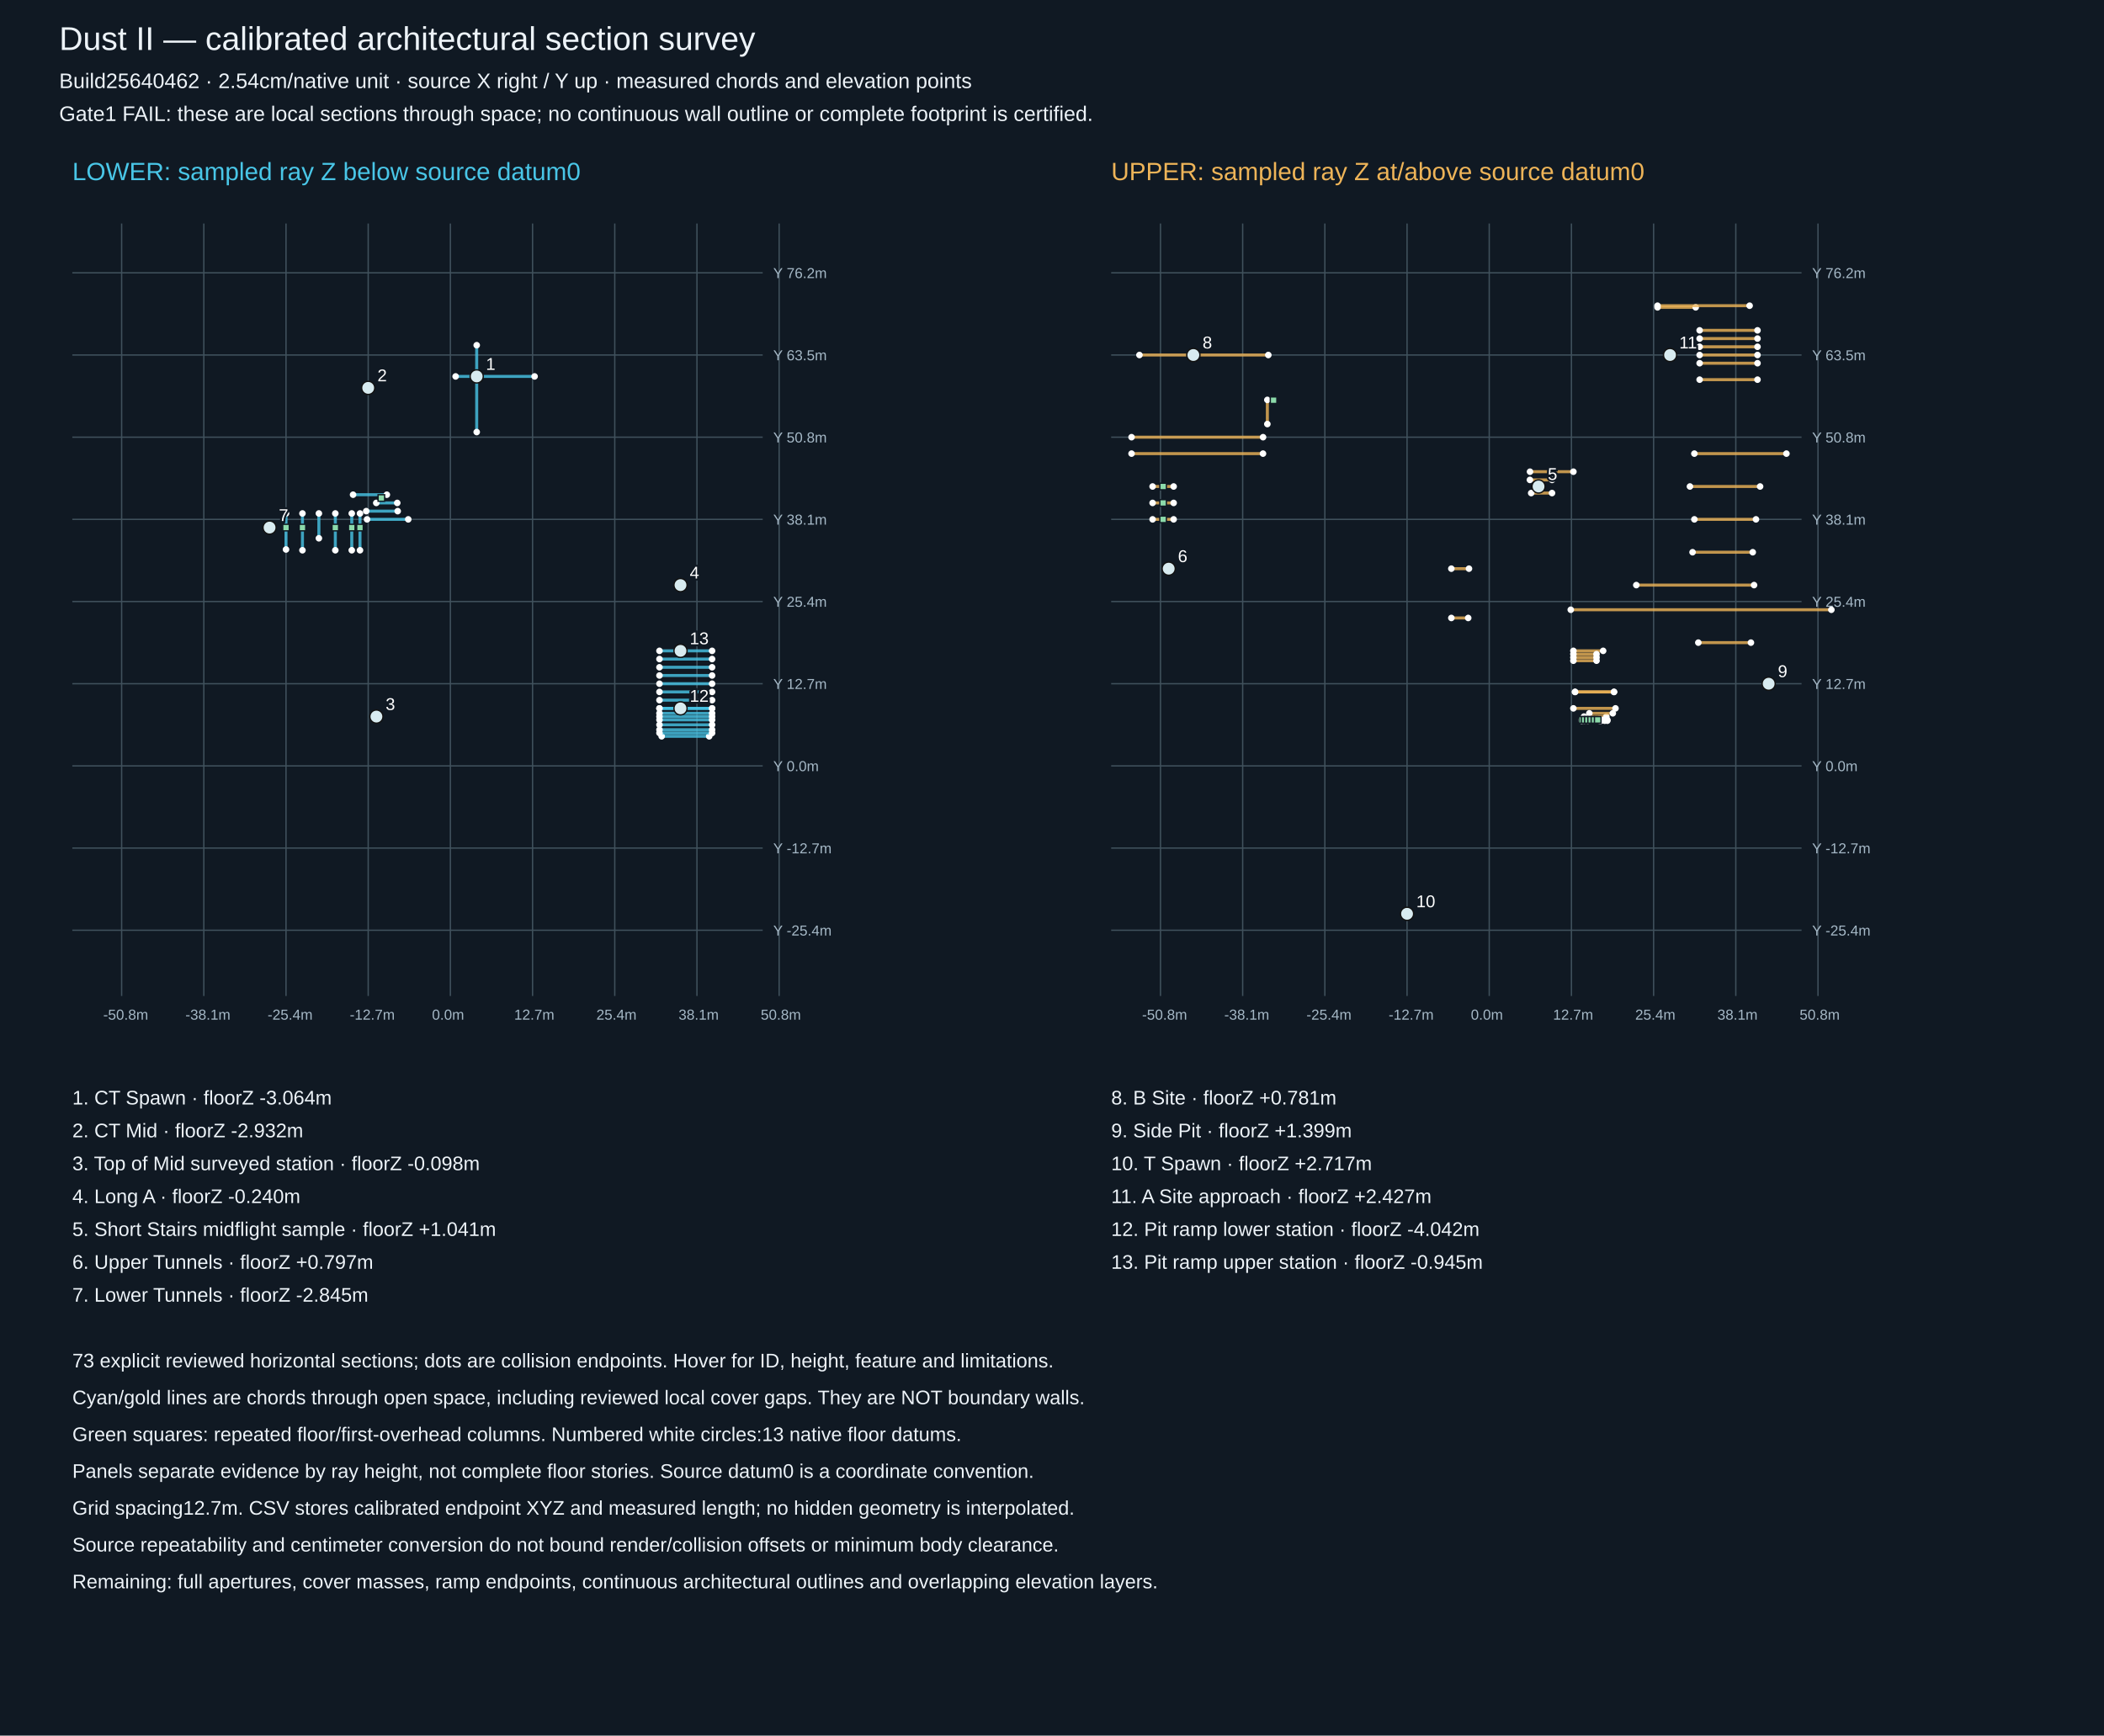
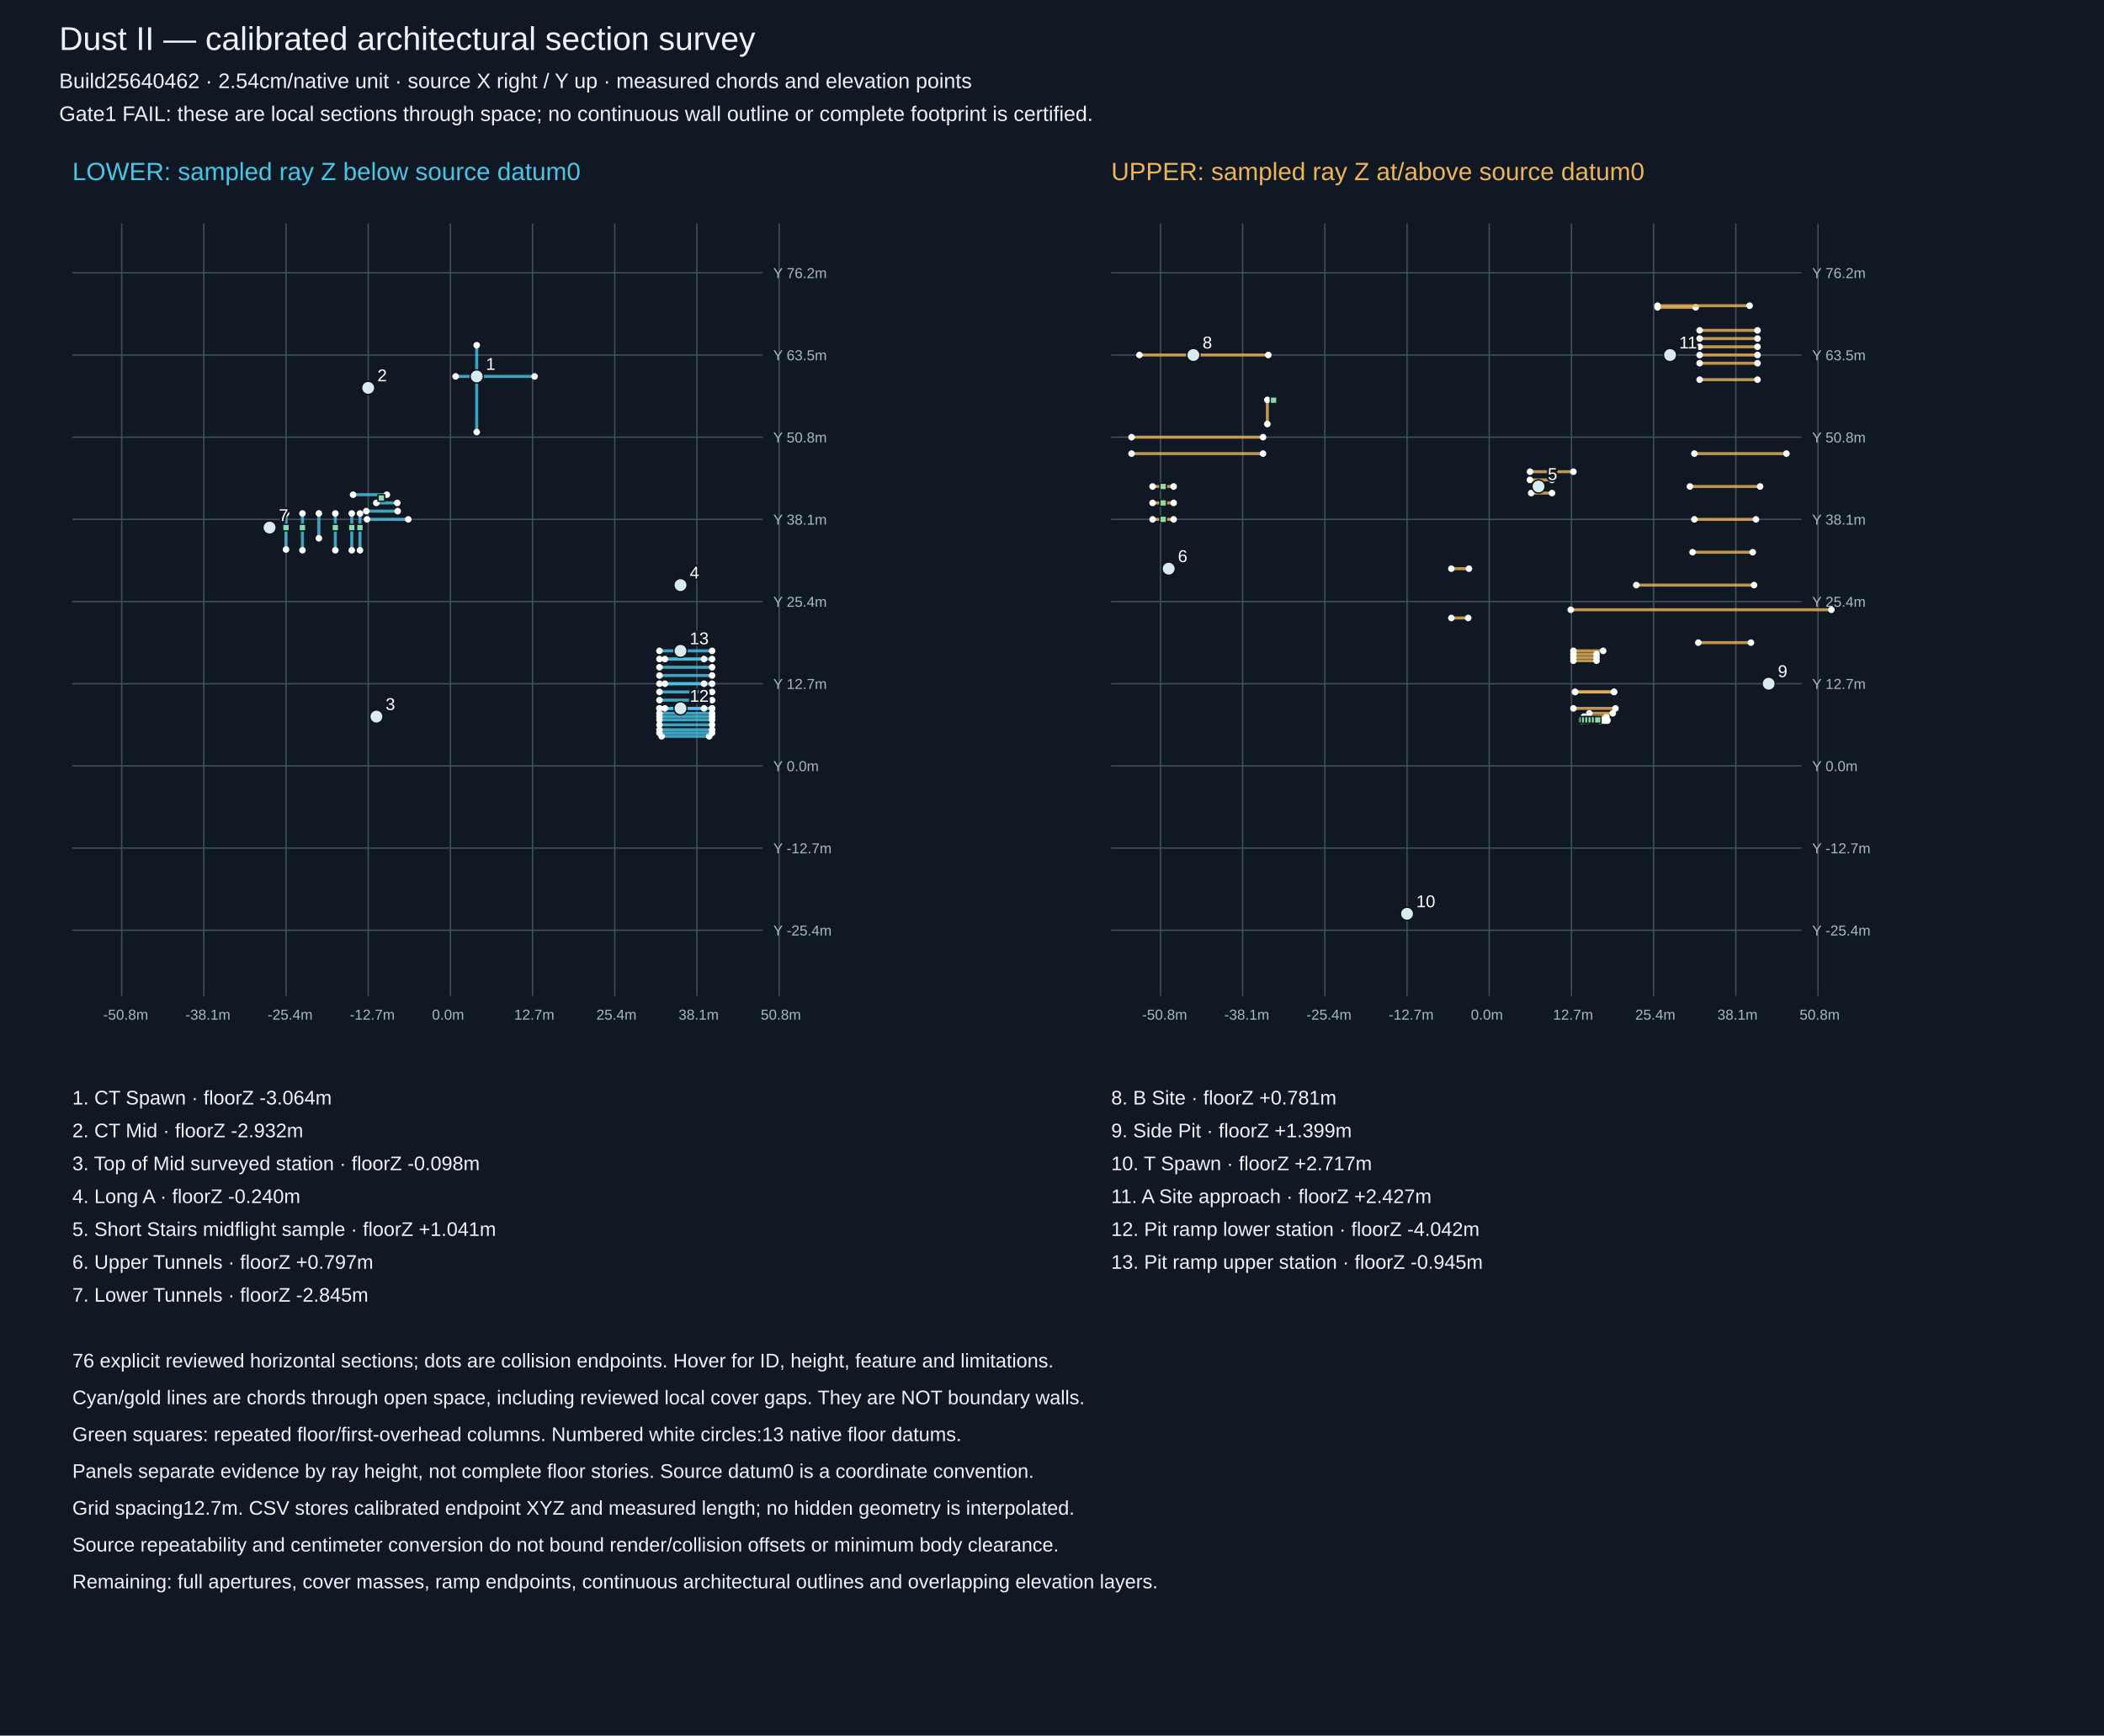
<svg xmlns="http://www.w3.org/2000/svg" width="1600" height="1320" viewBox="0 0 1600 1320">
  <rect width="1600" height="1320" fill="#101923" />
  <g fill="#edf3f8" font-family="Arial">
    <text x="45" y="38" font-size="25">Dust II — calibrated architectural section survey</text>
    <text x="45" y="67" font-size="16">Build25640462 · 2.54cm/native unit · source X right / Y up · measured chords and elevation points</text>
    <text x="45" y="92" font-size="16">Gate1 FAIL: these are local sections through space; no continuous wall outline or complete footprint is certified.</text>
  </g>
  <text x="55" y="137" fill="#49c6e7" font-family="Arial" font-size="19">LOWER: sampled ray Z below source datum0</text>
  <path d="M92.5,757.5 L92.5,170.0" stroke="#40515c" stroke-width="1" />
  <text x="78.5" y="775.5" fill="#a5b8c6" font-family="Arial" font-size="11">-50.8m</text>
  <path d="M155.0,757.5 L155.0,170.0" stroke="#40515c" stroke-width="1" />
  <text x="141.0" y="775.5" fill="#a5b8c6" font-family="Arial" font-size="11">-38.1m</text>
  <path d="M217.5,757.5 L217.5,170.0" stroke="#40515c" stroke-width="1" />
  <text x="203.5" y="775.5" fill="#a5b8c6" font-family="Arial" font-size="11">-25.4m</text>
  <path d="M280.0,757.5 L280.0,170.0" stroke="#40515c" stroke-width="1" />
  <text x="266.0" y="775.5" fill="#a5b8c6" font-family="Arial" font-size="11">-12.7m</text>
  <path d="M342.5,757.5 L342.5,170.0" stroke="#40515c" stroke-width="1" />
  <text x="328.5" y="775.5" fill="#a5b8c6" font-family="Arial" font-size="11">0.0m</text>
  <path d="M405.0,757.5 L405.0,170.0" stroke="#40515c" stroke-width="1" />
  <text x="391.0" y="775.5" fill="#a5b8c6" font-family="Arial" font-size="11">12.7m</text>
  <path d="M467.5,757.5 L467.5,170.0" stroke="#40515c" stroke-width="1" />
  <text x="453.5" y="775.5" fill="#a5b8c6" font-family="Arial" font-size="11">25.4m</text>
  <path d="M530.0,757.5 L530.0,170.0" stroke="#40515c" stroke-width="1" />
  <text x="516.0" y="775.5" fill="#a5b8c6" font-family="Arial" font-size="11">38.1m</text>
  <path d="M592.5,757.5 L592.5,170.0" stroke="#40515c" stroke-width="1" />
  <text x="578.5" y="775.5" fill="#a5b8c6" font-family="Arial" font-size="11">50.8m</text>
  <path d="M55.0,707.5 L580.0,707.5" stroke="#40515c" stroke-width="1" />
  <text x="588.0" y="711.5" fill="#a5b8c6" font-family="Arial" font-size="11">Y -25.4m</text>
  <path d="M55.0,645.0 L580.0,645.0" stroke="#40515c" stroke-width="1" />
  <text x="588.0" y="649.0" fill="#a5b8c6" font-family="Arial" font-size="11">Y -12.7m</text>
  <path d="M55.0,582.5 L580.0,582.5" stroke="#40515c" stroke-width="1" />
  <text x="588.0" y="586.5" fill="#a5b8c6" font-family="Arial" font-size="11">Y 0.0m</text>
  <path d="M55.0,520.0 L580.0,520.0" stroke="#40515c" stroke-width="1" />
  <text x="588.0" y="524.0" fill="#a5b8c6" font-family="Arial" font-size="11">Y 12.7m</text>
  <path d="M55.0,457.5 L580.0,457.5" stroke="#40515c" stroke-width="1" />
  <text x="588.0" y="461.5" fill="#a5b8c6" font-family="Arial" font-size="11">Y 25.4m</text>
  <path d="M55.0,395.0 L580.0,395.0" stroke="#40515c" stroke-width="1" />
  <text x="588.0" y="399.0" fill="#a5b8c6" font-family="Arial" font-size="11">Y 38.1m</text>
  <path d="M55.0,332.5 L580.0,332.5" stroke="#40515c" stroke-width="1" />
  <text x="588.0" y="336.5" fill="#a5b8c6" font-family="Arial" font-size="11">Y 50.8m</text>
  <path d="M55.0,270.0 L580.0,270.0" stroke="#40515c" stroke-width="1" />
  <text x="588.0" y="274.0" fill="#a5b8c6" font-family="Arial" font-size="11">Y 63.5m</text>
  <path d="M55.0,207.5 L580.0,207.5" stroke="#40515c" stroke-width="1" />
  <text x="588.0" y="211.5" fill="#a5b8c6" font-family="Arial" font-size="11">Y 76.2m</text>
  <g>
    <path d="M501.5,538.75 L541.5,538.75" stroke="#49c6e7" stroke-width="2.3" opacity=".8" />
    <circle cx="501.5" cy="538.75" r="2.5" fill="#fff" />
    <circle cx="541.5" cy="538.75" r="2.5" fill="#fff" />
  </g>
  <g>
    <path d="M279.121,395.0 L310.459,395.0" stroke="#49c6e7" stroke-width="2.3" opacity=".8" />
    <circle cx="279.121" cy="395.0" r="2.5" fill="#fff" />
    <circle cx="310.459" cy="395.0" r="2.5" fill="#fff" />
  </g>
  <g>
    <path d="M278.5,388.75 L302.425,388.75" stroke="#49c6e7" stroke-width="2.3" opacity=".8" />
    <circle cx="278.5" cy="388.75" r="2.5" fill="#fff" />
    <circle cx="302.425" cy="388.75" r="2.5" fill="#fff" />
  </g>
  <g>
    <path d="M286.141,382.5 L302.087,382.5" stroke="#49c6e7" stroke-width="2.3" opacity=".8" />
    <circle cx="286.141" cy="382.5" r="2.5" fill="#fff" />
    <circle cx="302.087" cy="382.5" r="2.5" fill="#fff" />
  </g>
  <g>
    <path d="M268.5,376.25 L294.178,376.25" stroke="#49c6e7" stroke-width="2.3" opacity=".8" />
    <circle cx="268.5" cy="376.25" r="2.5" fill="#fff" />
    <circle cx="294.178" cy="376.25" r="2.5" fill="#fff" />
  </g>
  <g>
    <path d="M346.485,286.291 L406.533,286.291" stroke="#49c6e7" stroke-width="2.3" opacity=".8" />
    <circle cx="346.485" cy="286.291" r="2.5" fill="#fff" />
    <circle cx="406.533" cy="286.291" r="2.5" fill="#fff" />
  </g>
  <g>
    <path d="M362.515,328.6 L362.515,262.554" stroke="#49c6e7" stroke-width="2.3" opacity=".8" />
    <circle cx="362.515" cy="328.6" r="2.5" fill="#fff" />
    <circle cx="362.515" cy="262.554" r="2.5" fill="#fff" />
  </g>
  <g>
    <path d="M217.5,417.913 L217.5,390.5" stroke="#49c6e7" stroke-width="2.3" opacity=".8" />
    <circle cx="217.5" cy="417.913" r="2.5" fill="#fff" />
    <circle cx="217.5" cy="390.5" r="2.5" fill="#fff" />
  </g>
  <g>
    <path d="M230.0,418.5 L230.0,390.5" stroke="#49c6e7" stroke-width="2.3" opacity=".8" />
    <circle cx="230.0" cy="418.5" r="2.5" fill="#fff" />
    <circle cx="230.0" cy="390.5" r="2.5" fill="#fff" />
  </g>
  <g>
    <path d="M255.0,418.5 L255.0,390.5" stroke="#49c6e7" stroke-width="2.3" opacity=".8" />
    <circle cx="255.0" cy="418.5" r="2.5" fill="#fff" />
    <circle cx="255.0" cy="390.5" r="2.5" fill="#fff" />
  </g>
  <g>
    <path d="M267.5,418.5 L267.5,390.5" stroke="#49c6e7" stroke-width="2.3" opacity=".8" />
    <circle cx="267.5" cy="418.5" r="2.5" fill="#fff" />
    <circle cx="267.5" cy="390.5" r="2.5" fill="#fff" />
  </g>
  <g>
    <path d="M273.75,418.5 L273.75,390.5" stroke="#49c6e7" stroke-width="2.3" opacity=".8" />
    <circle cx="273.75" cy="418.5" r="2.5" fill="#fff" />
    <circle cx="273.75" cy="390.5" r="2.5" fill="#fff" />
  </g>
  <g>
    <path d="M242.5,409.389 L242.5,390.5" stroke="#49c6e7" stroke-width="2.3" opacity=".8" />
    <circle cx="242.5" cy="409.389" r="2.5" fill="#fff" />
    <circle cx="242.5" cy="390.5" r="2.5" fill="#fff" />
  </g>
  <g>
    <path d="M503.173,559.999 L539.309,559.999" stroke="#49c6e7" stroke-width="2.3" opacity=".8" />
    <circle cx="503.173" cy="559.999" r="2.5" fill="#fff" />
    <circle cx="539.309" cy="559.999" r="2.5" fill="#fff" />
  </g>
  <g>
    <path d="M501.5,557.5 L541.5,557.5" stroke="#49c6e7" stroke-width="2.3" opacity=".8" />
    <circle cx="501.5" cy="557.5" r="2.5" fill="#fff" />
    <circle cx="541.5" cy="557.5" r="2.5" fill="#fff" />
  </g>
  <g>
    <path d="M501.5,554.999 L541.5,554.999" stroke="#49c6e7" stroke-width="2.3" opacity=".8" />
    <circle cx="501.5" cy="554.999" r="2.5" fill="#fff" />
    <circle cx="541.5" cy="554.999" r="2.5" fill="#fff" />
  </g>
  <g>
    <path d="M501.5,551.249 L541.5,551.249" stroke="#49c6e7" stroke-width="2.3" opacity=".8" />
    <circle cx="501.5" cy="551.249" r="2.5" fill="#fff" />
    <circle cx="541.5" cy="551.249" r="2.5" fill="#fff" />
  </g>
  <g>
    <path d="M501.5,547.499 L541.5,547.499" stroke="#49c6e7" stroke-width="2.3" opacity=".8" />
    <circle cx="501.5" cy="547.499" r="2.5" fill="#fff" />
    <circle cx="541.5" cy="547.499" r="2.5" fill="#fff" />
  </g>
  <g>
    <path d="M501.5,545.0 L541.5,545.0" stroke="#49c6e7" stroke-width="2.3" opacity=".8" />
    <circle cx="501.5" cy="545.0" r="2.5" fill="#fff" />
    <circle cx="541.5" cy="545.0" r="2.5" fill="#fff" />
  </g>
  <g>
    <path d="M501.5,542.499 L541.5,542.499" stroke="#49c6e7" stroke-width="2.3" opacity=".8" />
    <circle cx="501.5" cy="542.499" r="2.5" fill="#fff" />
    <circle cx="541.5" cy="542.499" r="2.5" fill="#fff" />
  </g>
  <g>
    <path d="M501.5,538.749 L541.5,538.749" stroke="#49c6e7" stroke-width="2.3" opacity=".8" />
    <circle cx="501.5" cy="538.749" r="2.5" fill="#fff" />
    <circle cx="541.5" cy="538.749" r="2.5" fill="#fff" />
  </g>
  <g>
    <path d="M501.5,532.499 L541.5,532.499" stroke="#49c6e7" stroke-width="2.3" opacity=".8" />
    <circle cx="501.5" cy="532.499" r="2.5" fill="#fff" />
    <circle cx="541.5" cy="532.499" r="2.5" fill="#fff" />
  </g>
  <g>
    <path d="M501.5,526.249 L541.5,526.249" stroke="#49c6e7" stroke-width="2.3" opacity=".8" />
    <circle cx="501.5" cy="526.249" r="2.5" fill="#fff" />
    <circle cx="541.5" cy="526.249" r="2.5" fill="#fff" />
  </g>
  <g>
    <path d="M501.5,520.0 L541.5,520.0" stroke="#49c6e7" stroke-width="2.3" opacity=".8" />
    <circle cx="501.5" cy="520.0" r="2.5" fill="#fff" />
    <circle cx="541.5" cy="520.0" r="2.5" fill="#fff" />
  </g>
  <g>
    <path d="M501.5,513.747 L541.5,513.747" stroke="#49c6e7" stroke-width="2.3" opacity=".8" />
    <circle cx="501.5" cy="513.747" r="2.5" fill="#fff" />
    <circle cx="541.5" cy="513.747" r="2.5" fill="#fff" />
  </g>
  <g>
    <path d="M501.5,507.499 L541.5,507.499" stroke="#49c6e7" stroke-width="2.3" opacity=".8" />
    <circle cx="501.5" cy="507.499" r="2.5" fill="#fff" />
    <circle cx="541.5" cy="507.499" r="2.5" fill="#fff" />
  </g>
  <g>
    <path d="M501.5,501.249 L541.5,501.249" stroke="#49c6e7" stroke-width="2.3" opacity=".8" />
    <circle cx="501.5" cy="501.249" r="2.5" fill="#fff" />
    <circle cx="541.5" cy="501.249" r="2.5" fill="#fff" />
  </g>
  <g>
    <path d="M501.5,494.999 L541.5,494.999" stroke="#49c6e7" stroke-width="2.3" opacity=".8" />
    <circle cx="501.5" cy="494.999" r="2.5" fill="#fff" />
    <circle cx="541.5" cy="494.999" r="2.5" fill="#fff" />
  </g>
  <g>
+     <path d="M505.629,538.75 L535.371,538.75" stroke="#49c6e7" stroke-width="2.3" opacity=".8" />
+     <circle cx="505.629" cy="538.75" r="2.5" fill="#fff" />
+     <circle cx="535.371" cy="538.75" r="2.5" fill="#fff" />
+   </g>
+   <g>
+     <path d="M505.629,520.0 L535.371,520.0" stroke="#49c6e7" stroke-width="2.3" opacity=".8" />
+     <circle cx="505.629" cy="520.0" r="2.5" fill="#fff" />
+     <circle cx="535.371" cy="520.0" r="2.5" fill="#fff" />
+   </g>
+   <g>
+     <path d="M505.629,501.25 L535.371,501.25" stroke="#49c6e7" stroke-width="2.3" opacity=".8" />
+     <circle cx="505.629" cy="501.25" r="2.5" fill="#fff" />
+     <circle cx="535.371" cy="501.25" r="2.5" fill="#fff" />
+   </g>
+   <g>
    <circle cx="362.515" cy="286.291" r="5" fill="#d8ebf0" stroke="#111" />
    <text x="369.515" y="281.291" fill="#fff" stroke="#101923" stroke-width="3" paint-order="stroke" font-family="Arial" font-size="13">1</text>
  </g>
  <g>
    <circle cx="280.0" cy="295.0" r="5" fill="#d8ebf0" stroke="#111" />
    <text x="287.0" y="290.0" fill="#fff" stroke="#101923" stroke-width="3" paint-order="stroke" font-family="Arial" font-size="13">2</text>
  </g>
  <g>
    <circle cx="286.25" cy="545.0" r="5" fill="#d8ebf0" stroke="#111" />
    <text x="293.25" y="540.0" fill="#fff" stroke="#101923" stroke-width="3" paint-order="stroke" font-family="Arial" font-size="13">3</text>
  </g>
  <g>
    <circle cx="517.5" cy="445.0" r="5" fill="#d8ebf0" stroke="#111" />
    <text x="524.5" y="440.0" fill="#fff" stroke="#101923" stroke-width="3" paint-order="stroke" font-family="Arial" font-size="13">4</text>
  </g>
  <g>
    <circle cx="205.0" cy="401.25" r="5" fill="#d8ebf0" stroke="#111" />
    <text x="212.0" y="396.25" fill="#fff" stroke="#101923" stroke-width="3" paint-order="stroke" font-family="Arial" font-size="13">7</text>
  </g>
  <g>
    <circle cx="517.5" cy="538.75" r="5" fill="#d8ebf0" stroke="#111" />
    <text x="524.5" y="533.75" fill="#fff" stroke="#101923" stroke-width="3" paint-order="stroke" font-family="Arial" font-size="13">12</text>
  </g>
  <g>
    <circle cx="517.5" cy="495.0" r="5" fill="#d8ebf0" stroke="#111" />
    <text x="524.5" y="490.0" fill="#fff" stroke="#101923" stroke-width="3" paint-order="stroke" font-family="Arial" font-size="13">13</text>
  </g>
  <g>
    <rect x="287.5" y="376.25" width="5" height="5" fill="#8cdaaa" stroke="#101923" />
  </g>
  <g>
    <rect x="215.0" y="398.75" width="5" height="5" fill="#8cdaaa" stroke="#101923" />
  </g>
  <g>
    <rect x="271.25" y="398.75" width="5" height="5" fill="#8cdaaa" stroke="#101923" />
  </g>
  <g>
    <rect x="265.0" y="398.75" width="5" height="5" fill="#8cdaaa" stroke="#101923" />
  </g>
  <g>
    <rect x="252.5" y="398.75" width="5" height="5" fill="#8cdaaa" stroke="#101923" />
  </g>
  <g>
    <rect x="227.5" y="398.751" width="5" height="5" fill="#8cdaaa" stroke="#101923" />
  </g>
  <text x="845" y="137" fill="#eeb458" font-family="Arial" font-size="19">UPPER: sampled ray Z at/above source datum0</text>
  <path d="M882.5,757.5 L882.5,170.0" stroke="#40515c" stroke-width="1" />
  <text x="868.5" y="775.5" fill="#a5b8c6" font-family="Arial" font-size="11">-50.8m</text>
  <path d="M945.0,757.5 L945.0,170.0" stroke="#40515c" stroke-width="1" />
  <text x="931.0" y="775.5" fill="#a5b8c6" font-family="Arial" font-size="11">-38.1m</text>
  <path d="M1007.5,757.5 L1007.5,170.0" stroke="#40515c" stroke-width="1" />
  <text x="993.5" y="775.5" fill="#a5b8c6" font-family="Arial" font-size="11">-25.4m</text>
  <path d="M1070.0,757.5 L1070.0,170.0" stroke="#40515c" stroke-width="1" />
  <text x="1056.0" y="775.5" fill="#a5b8c6" font-family="Arial" font-size="11">-12.7m</text>
  <path d="M1132.5,757.5 L1132.5,170.0" stroke="#40515c" stroke-width="1" />
  <text x="1118.5" y="775.5" fill="#a5b8c6" font-family="Arial" font-size="11">0.0m</text>
  <path d="M1195.0,757.5 L1195.0,170.0" stroke="#40515c" stroke-width="1" />
  <text x="1181.0" y="775.5" fill="#a5b8c6" font-family="Arial" font-size="11">12.7m</text>
  <path d="M1257.5,757.5 L1257.5,170.0" stroke="#40515c" stroke-width="1" />
  <text x="1243.5" y="775.5" fill="#a5b8c6" font-family="Arial" font-size="11">25.4m</text>
  <path d="M1320.0,757.5 L1320.0,170.0" stroke="#40515c" stroke-width="1" />
  <text x="1306.0" y="775.5" fill="#a5b8c6" font-family="Arial" font-size="11">38.1m</text>
  <path d="M1382.5,757.5 L1382.5,170.0" stroke="#40515c" stroke-width="1" />
  <text x="1368.5" y="775.5" fill="#a5b8c6" font-family="Arial" font-size="11">50.8m</text>
  <path d="M845.0,707.5 L1370.0,707.5" stroke="#40515c" stroke-width="1" />
  <text x="1378.0" y="711.5" fill="#a5b8c6" font-family="Arial" font-size="11">Y -25.4m</text>
  <path d="M845.0,645.0 L1370.0,645.0" stroke="#40515c" stroke-width="1" />
  <text x="1378.0" y="649.0" fill="#a5b8c6" font-family="Arial" font-size="11">Y -12.7m</text>
  <path d="M845.0,582.5 L1370.0,582.5" stroke="#40515c" stroke-width="1" />
  <text x="1378.0" y="586.5" fill="#a5b8c6" font-family="Arial" font-size="11">Y 0.0m</text>
  <path d="M845.0,520.0 L1370.0,520.0" stroke="#40515c" stroke-width="1" />
  <text x="1378.0" y="524.0" fill="#a5b8c6" font-family="Arial" font-size="11">Y 12.7m</text>
  <path d="M845.0,457.5 L1370.0,457.5" stroke="#40515c" stroke-width="1" />
  <text x="1378.0" y="461.5" fill="#a5b8c6" font-family="Arial" font-size="11">Y 25.4m</text>
  <path d="M845.0,395.0 L1370.0,395.0" stroke="#40515c" stroke-width="1" />
  <text x="1378.0" y="399.0" fill="#a5b8c6" font-family="Arial" font-size="11">Y 38.1m</text>
  <path d="M845.0,332.5 L1370.0,332.5" stroke="#40515c" stroke-width="1" />
  <text x="1378.0" y="336.5" fill="#a5b8c6" font-family="Arial" font-size="11">Y 50.8m</text>
  <path d="M845.0,270.0 L1370.0,270.0" stroke="#40515c" stroke-width="1" />
  <text x="1378.0" y="274.0" fill="#a5b8c6" font-family="Arial" font-size="11">Y 63.5m</text>
  <path d="M845.0,207.5 L1370.0,207.5" stroke="#40515c" stroke-width="1" />
  <text x="1378.0" y="211.5" fill="#a5b8c6" font-family="Arial" font-size="11">Y 76.2m</text>
  <g>
    <path d="M1196.5,538.75 L1228.5,538.75" stroke="#eeb458" stroke-width="2.3" opacity=".8" />
    <circle cx="1196.5" cy="538.75" r="2.5" fill="#fff" />
    <circle cx="1228.5" cy="538.75" r="2.5" fill="#fff" />
  </g>
  <g>
    <path d="M1197.774,526.25 L1227.372,526.25" stroke="#eeb458" stroke-width="2.3" opacity=".8" />
    <circle cx="1197.774" cy="526.25" r="2.5" fill="#fff" />
    <circle cx="1227.372" cy="526.25" r="2.5" fill="#fff" />
  </g>
  <g>
    <path d="M1196.5,495.0 L1219.119,495.0" stroke="#eeb458" stroke-width="2.3" opacity=".8" />
    <circle cx="1196.5" cy="495.0" r="2.5" fill="#fff" />
    <circle cx="1219.119" cy="495.0" r="2.5" fill="#fff" />
  </g>
  <g>
    <path d="M1202.86,547.5 L1217.46,547.5" stroke="#eeb458" stroke-width="2.3" opacity=".8" />
    <circle cx="1202.86" cy="547.5" r="2.5" fill="#fff" />
    <circle cx="1217.46" cy="547.5" r="2.5" fill="#fff" />
  </g>
  <g>
    <path d="M1204.539,545.0 L1221.544,545.0" stroke="#eeb458" stroke-width="2.3" opacity=".8" />
    <circle cx="1204.539" cy="545.0" r="2.5" fill="#fff" />
    <circle cx="1221.544" cy="545.0" r="2.5" fill="#fff" />
  </g>
  <g>
    <path d="M1208.611,542.5 L1226.46,542.5" stroke="#eeb458" stroke-width="2.3" opacity=".8" />
    <circle cx="1208.611" cy="542.5" r="2.5" fill="#fff" />
    <circle cx="1226.46" cy="542.5" r="2.5" fill="#fff" />
  </g>
  <g>
    <path d="M1196.5,502.5 L1214.082,502.5" stroke="#eeb458" stroke-width="2.3" opacity=".8" />
    <circle cx="1196.5" cy="502.5" r="2.5" fill="#fff" />
    <circle cx="1214.082" cy="502.5" r="2.5" fill="#fff" />
  </g>
  <g>
    <path d="M1196.5,500.0 L1214.082,500.0" stroke="#eeb458" stroke-width="2.3" opacity=".8" />
    <circle cx="1196.5" cy="500.0" r="2.5" fill="#fff" />
    <circle cx="1214.082" cy="500.0" r="2.5" fill="#fff" />
  </g>
  <g>
    <path d="M1196.5,497.5 L1214.082,497.5" stroke="#eeb458" stroke-width="2.3" opacity=".8" />
    <circle cx="1196.5" cy="497.5" r="2.5" fill="#fff" />
    <circle cx="1214.082" cy="497.5" r="2.5" fill="#fff" />
  </g>
  <g>
    <path d="M963.767,322.511 L963.767,304.156" stroke="#eeb458" stroke-width="2.3" opacity=".8" />
    <circle cx="963.767" cy="322.511" r="2.5" fill="#fff" />
    <circle cx="963.767" cy="304.156" r="2.5" fill="#fff" />
  </g>
  <g>
    <path d="M1164.401,375.0 L1180.244,375.0" stroke="#eeb458" stroke-width="2.3" opacity=".8" />
    <circle cx="1164.401" cy="375.0" r="2.5" fill="#fff" />
    <circle cx="1180.244" cy="375.0" r="2.5" fill="#fff" />
  </g>
  <g>
    <path d="M1163.418,365.0 L1180.273,365.0" stroke="#eeb458" stroke-width="2.3" opacity=".8" />
    <circle cx="1163.418" cy="365.0" r="2.5" fill="#fff" />
    <circle cx="1180.273" cy="365.0" r="2.5" fill="#fff" />
  </g>
  <g>
    <path d="M1163.5,358.75 L1196.5,358.75" stroke="#eeb458" stroke-width="2.3" opacity=".8" />
    <circle cx="1163.5" cy="358.75" r="2.5" fill="#fff" />
    <circle cx="1196.5" cy="358.75" r="2.5" fill="#fff" />
  </g>
  <g>
    <path d="M1103.693,470.0 L1116.5,470.0" stroke="#eeb458" stroke-width="2.3" opacity=".8" />
    <circle cx="1103.693" cy="470.0" r="2.5" fill="#fff" />
    <circle cx="1116.5" cy="470.0" r="2.5" fill="#fff" />
  </g>
  <g>
    <path d="M1103.682,432.5 L1117.091,432.5" stroke="#eeb458" stroke-width="2.3" opacity=".8" />
    <circle cx="1103.682" cy="432.5" r="2.5" fill="#fff" />
    <circle cx="1117.091" cy="432.5" r="2.5" fill="#fff" />
  </g>
  <g>
    <path d="M1202.793,548.125 L1216.44,548.125" stroke="#eeb458" stroke-width="2.3" opacity=".8" />
    <circle cx="1202.793" cy="548.125" r="2.5" fill="#fff" />
    <circle cx="1216.44" cy="548.125" r="2.5" fill="#fff" />
  </g>
  <g>
    <path d="M1202.834,548.125 L1222.296,548.125" stroke="#eeb458" stroke-width="2.3" opacity=".8" />
    <circle cx="1202.834" cy="548.125" r="2.5" fill="#fff" />
    <circle cx="1222.296" cy="548.125" r="2.5" fill="#fff" />
  </g>
  <g>
    <path d="M1204.86,548.125 L1220.304,548.125" stroke="#eeb458" stroke-width="2.3" opacity=".8" />
    <circle cx="1204.86" cy="548.125" r="2.5" fill="#fff" />
    <circle cx="1220.304" cy="548.125" r="2.5" fill="#fff" />
  </g>
  <g>
    <path d="M1207.483,548.125 L1217.64,548.125" stroke="#eeb458" stroke-width="2.3" opacity=".8" />
    <circle cx="1207.483" cy="548.125" r="2.5" fill="#fff" />
    <circle cx="1217.64" cy="548.125" r="2.5" fill="#fff" />
  </g>
  <g>
    <path d="M1202.794,547.5 L1217.46,547.5" stroke="#eeb458" stroke-width="2.3" opacity=".8" />
    <circle cx="1202.794" cy="547.5" r="2.5" fill="#fff" />
    <circle cx="1217.46" cy="547.5" r="2.5" fill="#fff" />
  </g>
  <g>
    <path d="M1202.834,547.5 L1222.296,547.5" stroke="#eeb458" stroke-width="2.3" opacity=".8" />
    <circle cx="1202.834" cy="547.5" r="2.5" fill="#fff" />
    <circle cx="1222.296" cy="547.5" r="2.5" fill="#fff" />
  </g>
  <g>
    <path d="M1204.86,547.5 L1220.304,547.5" stroke="#eeb458" stroke-width="2.3" opacity=".8" />
    <circle cx="1204.86" cy="547.5" r="2.5" fill="#fff" />
    <circle cx="1220.304" cy="547.5" r="2.5" fill="#fff" />
  </g>
  <g>
    <path d="M1207.483,547.5 L1217.64,547.5" stroke="#eeb458" stroke-width="2.3" opacity=".8" />
    <circle cx="1207.483" cy="547.5" r="2.5" fill="#fff" />
    <circle cx="1217.64" cy="547.5" r="2.5" fill="#fff" />
  </g>
  <g>
    <path d="M866.499,270.0 L964.5,270.0" stroke="#eeb458" stroke-width="2.3" opacity=".8" />
    <circle cx="866.499" cy="270.0" r="2.5" fill="#fff" />
    <circle cx="964.5" cy="270.0" r="2.5" fill="#fff" />
  </g>
  <g>
    <path d="M1197.774,526.25 L1227.372,526.25" stroke="#eeb458" stroke-width="2.3" opacity=".8" />
    <circle cx="1197.774" cy="526.25" r="2.5" fill="#fff" />
    <circle cx="1227.372" cy="526.25" r="2.5" fill="#fff" />
  </g>
  <g>
    <path d="M876.5,395.0 L892.5,395.0" stroke="#eeb458" stroke-width="2.3" opacity=".8" />
    <circle cx="876.5" cy="395.0" r="2.5" fill="#fff" />
    <circle cx="892.5" cy="395.0" r="2.5" fill="#fff" />
  </g>
  <g>
    <path d="M876.5,382.5 L892.5,382.5" stroke="#eeb458" stroke-width="2.3" opacity=".8" />
    <circle cx="876.5" cy="382.5" r="2.5" fill="#fff" />
    <circle cx="892.5" cy="382.5" r="2.5" fill="#fff" />
  </g>
  <g>
    <path d="M876.5,370.0 L892.5,370.0" stroke="#eeb458" stroke-width="2.3" opacity=".8" />
    <circle cx="876.5" cy="370.0" r="2.5" fill="#fff" />
    <circle cx="892.5" cy="370.0" r="2.5" fill="#fff" />
  </g>
  <g>
    <path d="M860.5,345.0 L960.449,345.0" stroke="#eeb458" stroke-width="2.3" opacity=".8" />
    <circle cx="860.5" cy="345.0" r="2.5" fill="#fff" />
    <circle cx="960.449" cy="345.0" r="2.5" fill="#fff" />
  </g>
  <g>
    <path d="M860.5,332.5 L960.5,332.5" stroke="#eeb458" stroke-width="2.3" opacity=".8" />
    <circle cx="860.5" cy="332.5" r="2.5" fill="#fff" />
    <circle cx="960.5" cy="332.5" r="2.5" fill="#fff" />
  </g>
  <g>
    <path d="M1291.5,488.749 L1331.5,488.749" stroke="#eeb458" stroke-width="2.3" opacity=".8" />
    <circle cx="1291.5" cy="488.749" r="2.5" fill="#fff" />
    <circle cx="1331.5" cy="488.749" r="2.5" fill="#fff" />
  </g>
  <g>
    <path d="M1260.484,233.75 L1289.5,233.75" stroke="#eeb458" stroke-width="2.3" opacity=".8" />
    <circle cx="1260.484" cy="233.75" r="2.5" fill="#fff" />
    <circle cx="1289.5" cy="233.75" r="2.5" fill="#fff" />
  </g>
  <g>
    <path d="M1194.5,463.75 L1392.668,463.75" stroke="#eeb458" stroke-width="2.3" opacity=".8" />
    <circle cx="1194.5" cy="463.75" r="2.5" fill="#fff" />
    <circle cx="1392.668" cy="463.75" r="2.5" fill="#fff" />
  </g>
  <g>
    <path d="M1244.342,445.0 L1333.875,445.0" stroke="#eeb458" stroke-width="2.3" opacity=".8" />
    <circle cx="1244.342" cy="445.0" r="2.5" fill="#fff" />
    <circle cx="1333.875" cy="445.0" r="2.5" fill="#fff" />
  </g>
  <g>
    <path d="M1287.125,420.0 L1332.879,420.0" stroke="#eeb458" stroke-width="2.3" opacity=".8" />
    <circle cx="1287.125" cy="420.0" r="2.5" fill="#fff" />
    <circle cx="1332.879" cy="420.0" r="2.5" fill="#fff" />
  </g>
  <g>
    <path d="M1288.5,395.0 L1335.339,395.0" stroke="#eeb458" stroke-width="2.3" opacity=".8" />
    <circle cx="1288.5" cy="395.0" r="2.5" fill="#fff" />
    <circle cx="1335.339" cy="395.0" r="2.5" fill="#fff" />
  </g>
  <g>
    <path d="M1285.125,370.0 L1338.473,370.0" stroke="#eeb458" stroke-width="2.3" opacity=".8" />
    <circle cx="1285.125" cy="370.0" r="2.5" fill="#fff" />
    <circle cx="1338.473" cy="370.0" r="2.5" fill="#fff" />
  </g>
  <g>
    <path d="M1288.5,345.0 L1358.5,345.0" stroke="#eeb458" stroke-width="2.3" opacity=".8" />
    <circle cx="1288.5" cy="345.0" r="2.5" fill="#fff" />
    <circle cx="1358.5" cy="345.0" r="2.5" fill="#fff" />
  </g>
  <g>
    <path d="M1292.5,288.749 L1336.5,288.749" stroke="#eeb458" stroke-width="2.3" opacity=".8" />
    <circle cx="1292.5" cy="288.749" r="2.5" fill="#fff" />
    <circle cx="1336.5" cy="288.749" r="2.5" fill="#fff" />
  </g>
  <g>
    <path d="M1292.5,276.248 L1336.501,276.248" stroke="#eeb458" stroke-width="2.3" opacity=".8" />
    <circle cx="1292.5" cy="276.248" r="2.5" fill="#fff" />
    <circle cx="1336.501" cy="276.248" r="2.5" fill="#fff" />
  </g>
  <g>
    <path d="M1292.5,269.999 L1336.501,269.999" stroke="#eeb458" stroke-width="2.3" opacity=".8" />
    <circle cx="1292.5" cy="269.999" r="2.5" fill="#fff" />
    <circle cx="1336.501" cy="269.999" r="2.5" fill="#fff" />
  </g>
  <g>
    <path d="M1292.5,263.749 L1336.501,263.749" stroke="#eeb458" stroke-width="2.3" opacity=".8" />
    <circle cx="1292.5" cy="263.749" r="2.5" fill="#fff" />
    <circle cx="1336.501" cy="263.749" r="2.5" fill="#fff" />
  </g>
  <g>
    <path d="M1292.5,257.499 L1336.501,257.499" stroke="#eeb458" stroke-width="2.3" opacity=".8" />
    <circle cx="1292.5" cy="257.499" r="2.5" fill="#fff" />
    <circle cx="1336.501" cy="257.499" r="2.5" fill="#fff" />
  </g>
  <g>
    <path d="M1292.5,251.249 L1336.501,251.249" stroke="#eeb458" stroke-width="2.3" opacity=".8" />
    <circle cx="1292.5" cy="251.249" r="2.5" fill="#fff" />
    <circle cx="1336.501" cy="251.249" r="2.5" fill="#fff" />
  </g>
  <g>
    <path d="M1260.457,232.499 L1330.5,232.499" stroke="#eeb458" stroke-width="2.3" opacity=".8" />
    <circle cx="1260.457" cy="232.499" r="2.5" fill="#fff" />
    <circle cx="1330.5" cy="232.499" r="2.5" fill="#fff" />
  </g>
  <g>
    <circle cx="1170.0" cy="370.0" r="5" fill="#d8ebf0" stroke="#111" />
    <text x="1177.0" y="365.0" fill="#fff" stroke="#101923" stroke-width="3" paint-order="stroke" font-family="Arial" font-size="13">5</text>
  </g>
  <g>
    <circle cx="888.75" cy="432.5" r="5" fill="#d8ebf0" stroke="#111" />
    <text x="895.75" y="427.5" fill="#fff" stroke="#101923" stroke-width="3" paint-order="stroke" font-family="Arial" font-size="13">6</text>
  </g>
  <g>
    <circle cx="907.5" cy="270.0" r="5" fill="#d8ebf0" stroke="#111" />
    <text x="914.5" y="265.0" fill="#fff" stroke="#101923" stroke-width="3" paint-order="stroke" font-family="Arial" font-size="13">8</text>
  </g>
  <g>
    <circle cx="1345.0" cy="520.0" r="5" fill="#d8ebf0" stroke="#111" />
    <text x="1352.0" y="515.0" fill="#fff" stroke="#101923" stroke-width="3" paint-order="stroke" font-family="Arial" font-size="13">9</text>
  </g>
  <g>
    <circle cx="1069.999" cy="695.0" r="5" fill="#d8ebf0" stroke="#111" />
    <text x="1076.999" y="690.0" fill="#fff" stroke="#101923" stroke-width="3" paint-order="stroke" font-family="Arial" font-size="13">10</text>
  </g>
  <g>
    <circle cx="1270.0" cy="270.0" r="5" fill="#d8ebf0" stroke="#111" />
    <text x="1277.0" y="265.0" fill="#fff" stroke="#101923" stroke-width="3" paint-order="stroke" font-family="Arial" font-size="13">11</text>
  </g>
  <g>
    <rect x="966.0" y="301.875" width="5" height="5" fill="#8cdaaa" stroke="#101923" />
  </g>
  <g>
    <rect x="1200.625" y="545.0" width="5" height="5" fill="#8cdaaa" stroke="#101923" />
  </g>
  <g>
    <rect x="1202.5" y="545.0" width="5" height="5" fill="#8cdaaa" stroke="#101923" />
  </g>
  <g>
    <rect x="1205.0" y="545.0" width="5" height="5" fill="#8cdaaa" stroke="#101923" />
  </g>
  <g>
    <rect x="1207.5" y="545.0" width="5" height="5" fill="#8cdaaa" stroke="#101923" />
  </g>
  <g>
    <rect x="1210.0" y="545.0" width="5" height="5" fill="#8cdaaa" stroke="#101923" />
  </g>
  <g>
    <rect x="1212.5" y="544.999" width="5" height="5" fill="#8cdaaa" stroke="#101923" />
  </g>
  <g>
    <rect x="882.0" y="392.5" width="5" height="5" fill="#8cdaaa" stroke="#101923" />
  </g>
  <g>
    <rect x="882.0" y="380.0" width="5" height="5" fill="#8cdaaa" stroke="#101923" />
  </g>
  <g>
    <rect x="882.0" y="367.5" width="5" height="5" fill="#8cdaaa" stroke="#101923" />
  </g>
  <g fill="#edf3f8" font-family="Arial" font-size="15">
    <text x="55" y="840">1. CT Spawn · floorZ -3.064m</text>
    <text x="55" y="865">2. CT Mid · floorZ -2.932m</text>
    <text x="55" y="890">3. Top of Mid surveyed station · floorZ -0.098m</text>
    <text x="55" y="915">4. Long A · floorZ -0.240m</text>
    <text x="55" y="940">5. Short Stairs midflight sample · floorZ +1.041m</text>
    <text x="55" y="965">6. Upper Tunnels · floorZ +0.797m</text>
    <text x="55" y="990">7. Lower Tunnels · floorZ -2.845m</text>
    <text x="845" y="840">8. B Site · floorZ +0.781m</text>
    <text x="845" y="865">9. Side Pit · floorZ +1.399m</text>
    <text x="845" y="890">10. T Spawn · floorZ +2.717m</text>
    <text x="845" y="915">11. A Site approach · floorZ +2.427m</text>
    <text x="845" y="940">12. Pit ramp lower station · floorZ -4.042m</text>
    <text x="845" y="965">13. Pit ramp upper station · floorZ -0.945m</text>
-     <text x="55" y="1040">73 explicit reviewed horizontal sections; dots are collision endpoints. Hover for ID, height, feature and limitations.</text>
+     <text x="55" y="1040">76 explicit reviewed horizontal sections; dots are collision endpoints. Hover for ID, height, feature and limitations.</text>
    <text x="55" y="1068">Cyan/gold lines are chords through open space, including reviewed local cover gaps. They are NOT boundary walls.</text>
    <text x="55" y="1096">Green squares: repeated floor/first-overhead columns. Numbered white circles:13 native floor datums.</text>
    <text x="55" y="1124">Panels separate evidence by ray height, not complete floor stories. Source datum0 is a coordinate convention.</text>
    <text x="55" y="1152">Grid spacing12.7m. CSV stores calibrated endpoint XYZ and measured length; no hidden geometry is interpolated.</text>
    <text x="55" y="1180">Source repeatability and centimeter conversion do not bound render/collision offsets or minimum body clearance.</text>
    <text x="55" y="1208">Remaining: full apertures, cover masses, ramp endpoints, continuous architectural outlines and overlapping elevation layers.</text>
  </g>
</svg>
